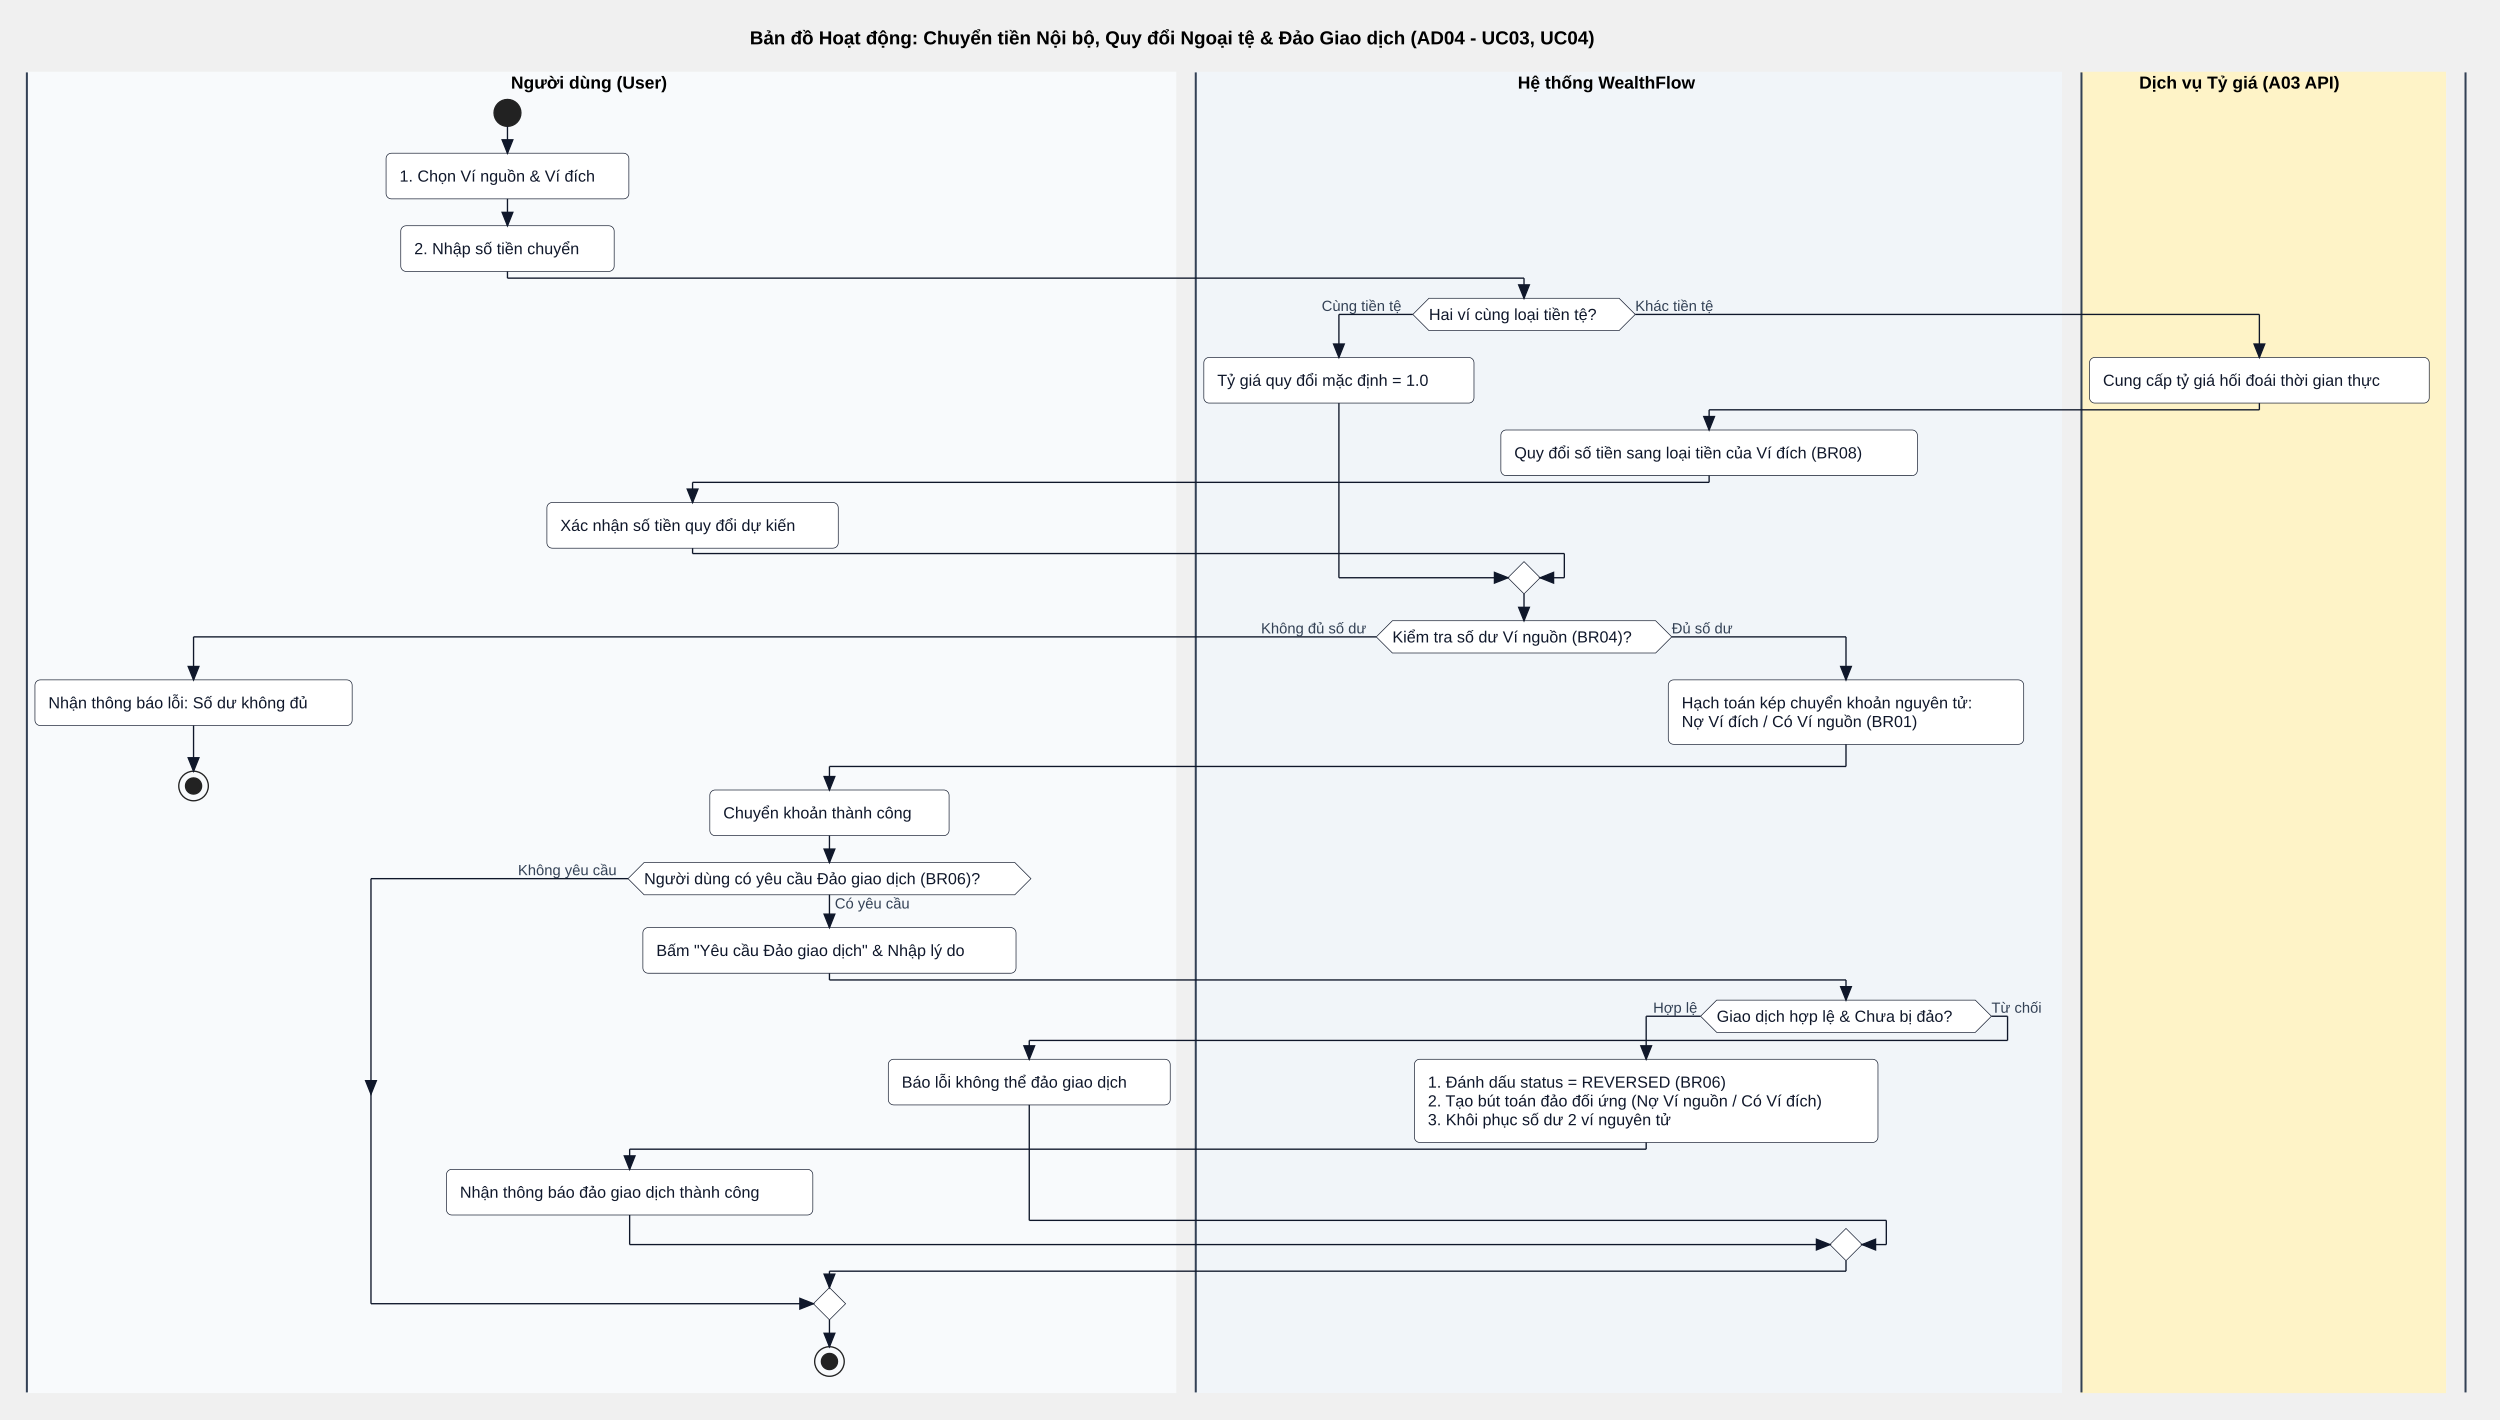
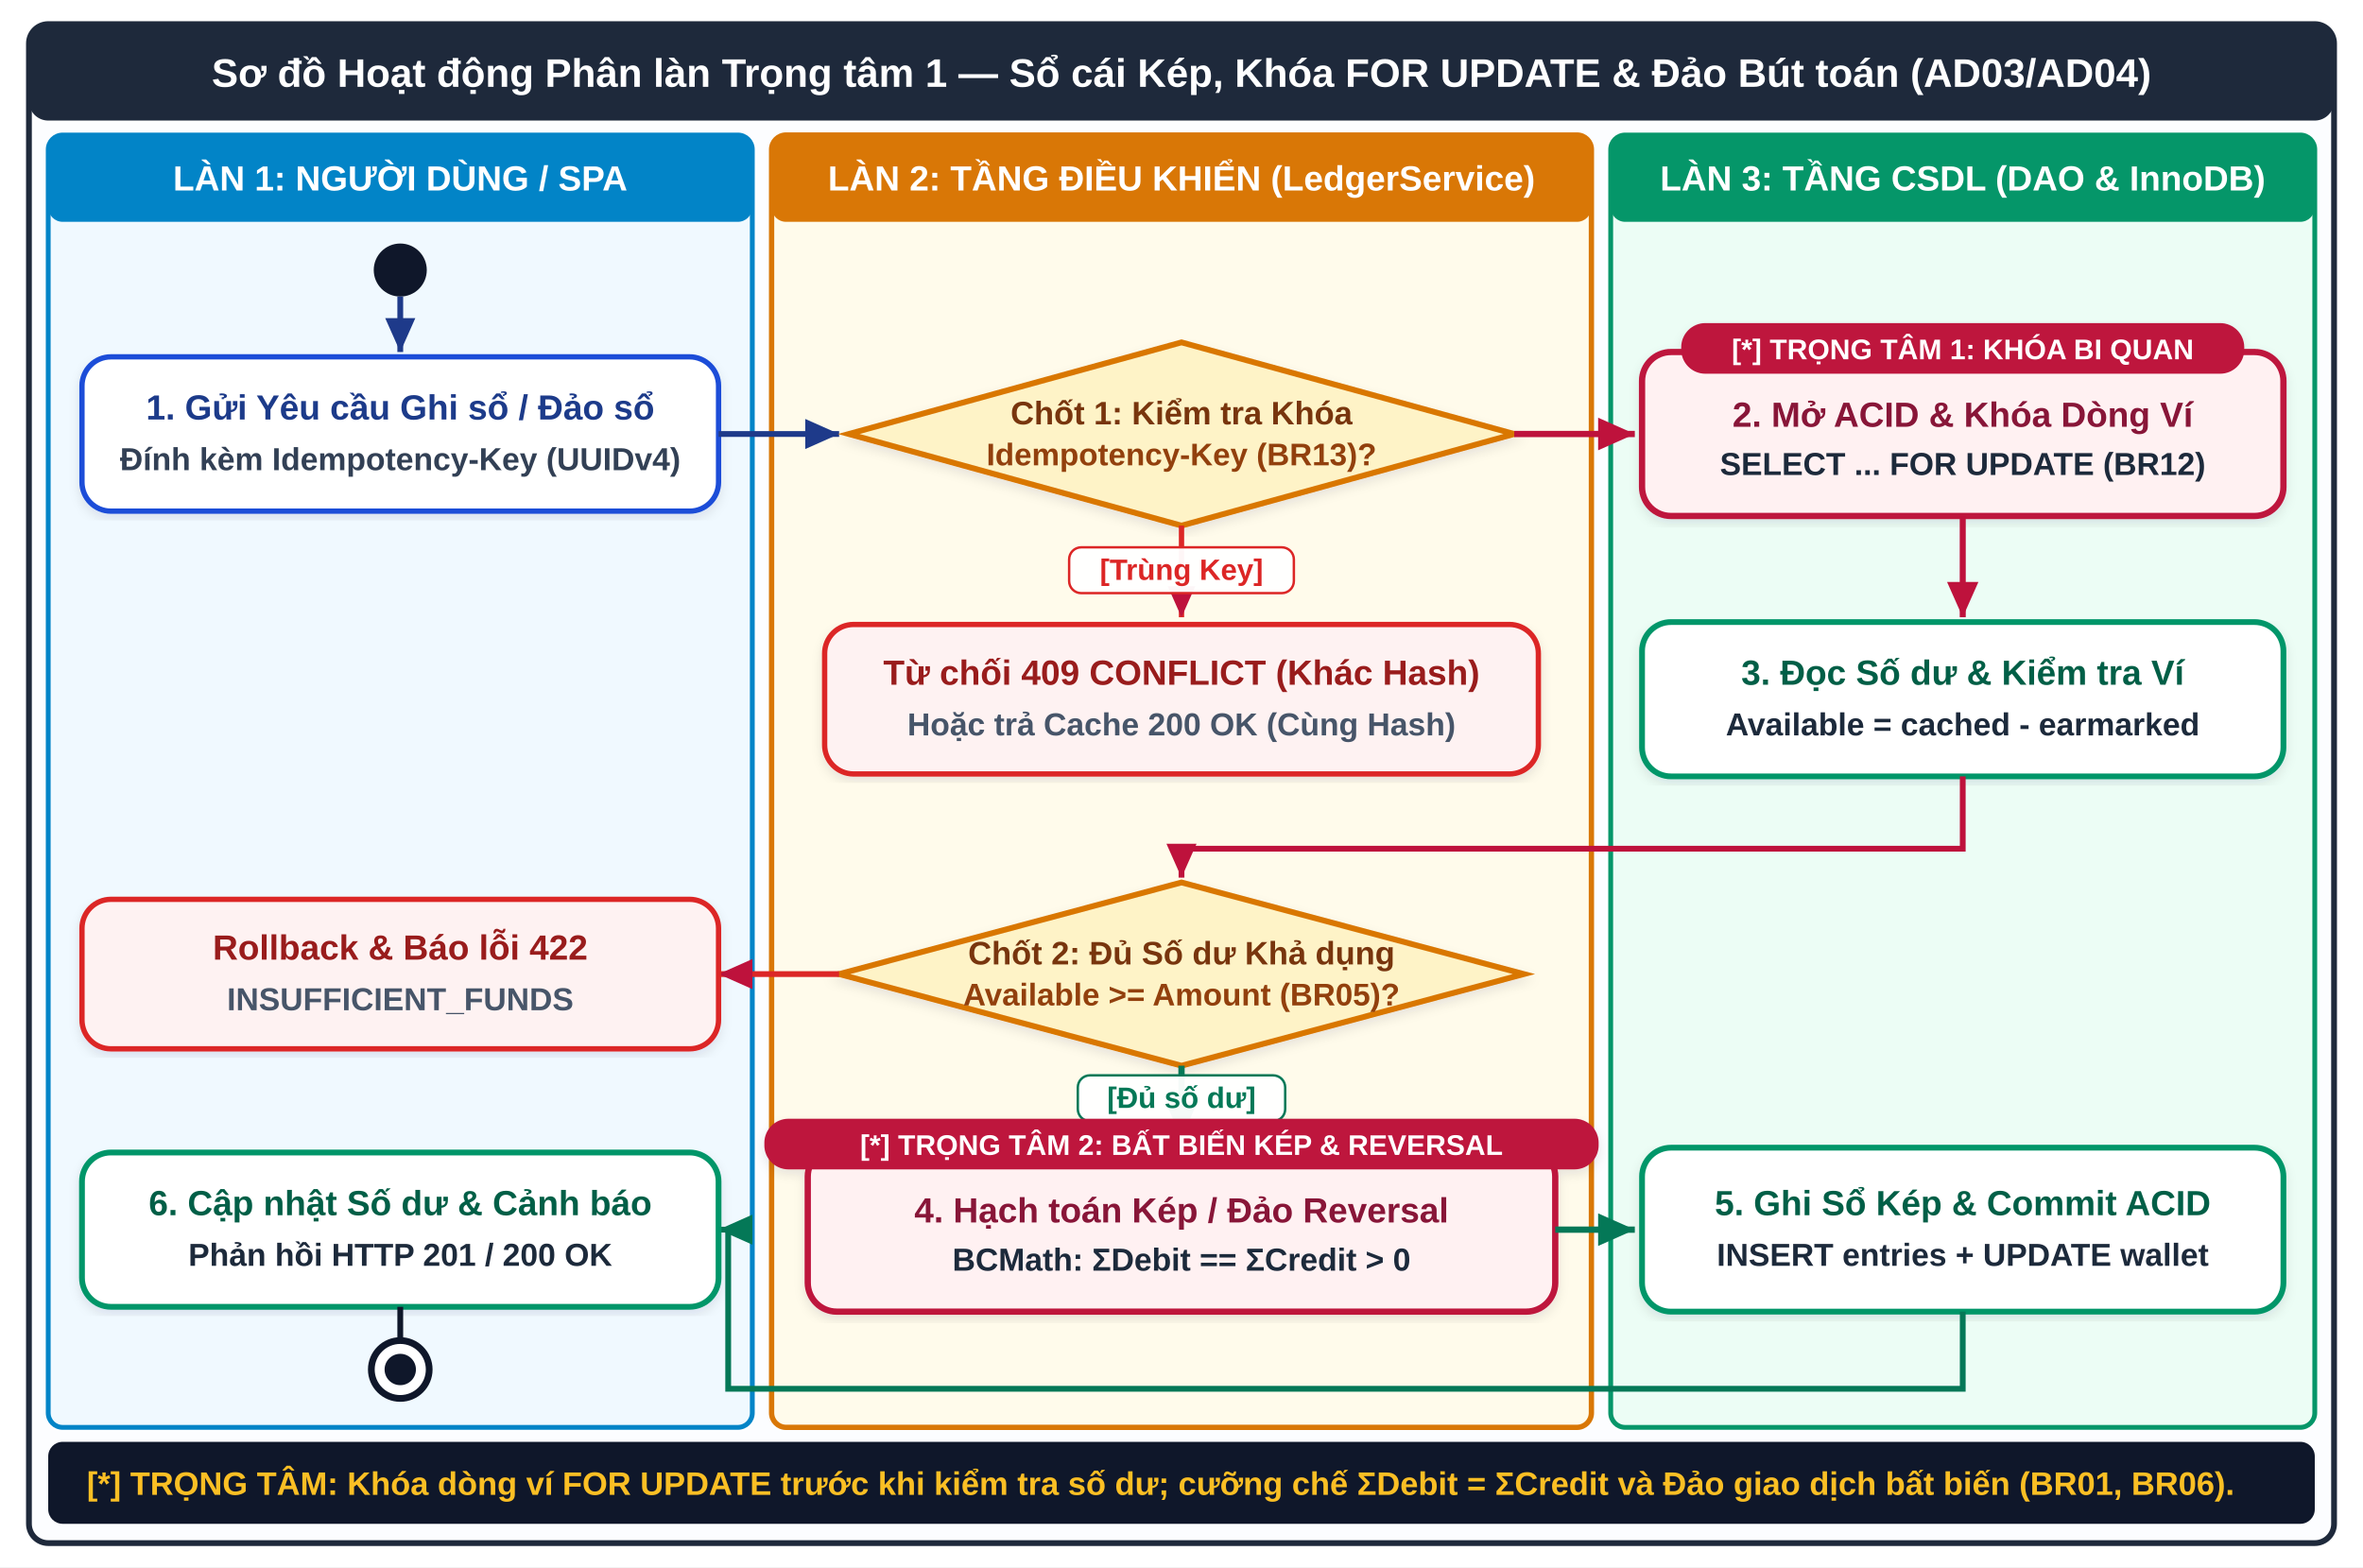
- <svg xmlns="http://www.w3.org/2000/svg" version="1.1" data-diagram-type="ACTIVITY" style="width:1860px;height:1056px;background:#FFFFFF;" width="1860px" height="1056px" viewBox="0 0 1860 1056" zoomAndPan="magnify" preserveAspectRatio="none" contentStyleType="text/css">
-   <defs />
-   <g font-family="sans-serif" lengthAdjust="spacing">
-     <g class="title" data-source-line="1">
-       <text x="557.848" y="32.995" fill="#000" font-size="14" textLength="742.656" font-weight="700" font-family="'Segoe UI', Arial, sans-serif">Bản đồ Hoạt động: Chuyển tiền Nội bộ, Quy đổi Ngoại tệ &amp; Đảo Giao dịch (AD04 - UC03, UC04)</text>
-     </g>
-     <rect x="20" y="53.863" width="1813.352" height="15.133" fill="none" style="stroke:none;" />
-     <rect x="20" y="53.863" width="854.646" height="982.098" fill="#F8FAFC" style="stroke:#F8FAFC;stroke-width:1;" />
-     <ellipse cx="377.557" cy="83.996" rx="10" ry="10" fill="#222" style="stroke:#222;stroke-width:1;" />
-     <rect x="287.237" y="113.996" width="180.641" height="33.969" fill="#FFF" style="stroke:#0F172A;stroke-width:0.5;" rx="4" ry="4" />
-     <text x="297.237" y="135.134" fill="#0F172A" font-size="12" textLength="160.641" font-family="'Segoe UI', Arial, sans-serif">1. Chọn Ví nguồn &amp; Ví đích</text>
-     <rect x="298.167" y="167.964" width="158.779" height="33.969" fill="#FFF" style="stroke:#0F172A;stroke-width:0.5;" rx="4" ry="4" />
-     <text x="308.167" y="189.103" fill="#0F172A" font-size="12" textLength="138.779" font-family="'Segoe UI', Arial, sans-serif">2. Nhập số tiền chuyển</text>
-     <rect x="406.89" y="373.871" width="216.775" height="33.969" fill="#FFF" style="stroke:#0F172A;stroke-width:0.5;" rx="4" ry="4" />
-     <text x="416.89" y="395.009" fill="#0F172A" font-size="12" textLength="196.775" font-family="'Segoe UI', Arial, sans-serif">Xác nhận số tiền quy đổi dự kiến</text>
-     <rect x="26" y="505.839" width="236.006" height="33.969" fill="#FFF" style="stroke:#0F172A;stroke-width:0.5;" rx="4" ry="4" />
-     <text x="36" y="526.978" fill="#0F172A" font-size="12" textLength="216.006" font-family="'Segoe UI', Arial, sans-serif">Nhận thông báo lỗi: Số dư không đủ</text>
-     <ellipse cx="144.003" cy="584.777" rx="11" ry="11" fill="none" style="stroke:#222;stroke-width:1;" />
-     <ellipse cx="144.003" cy="584.777" rx="6" ry="6" fill="#222" style="stroke:#222;stroke-width:1;" />
-     <rect x="528.104" y="587.746" width="178.016" height="33.969" fill="#FFF" style="stroke:#0F172A;stroke-width:0.5;" rx="4" ry="4" />
-     <text x="538.104" y="608.884" fill="#0F172A" font-size="12" textLength="158.016" font-family="'Segoe UI', Arial, sans-serif">Chuyển khoản thành công</text>
-     <rect x="478.302" y="690.117" width="277.619" height="33.969" fill="#FFF" style="stroke:#0F172A;stroke-width:0.5;" rx="4" ry="4" />
-     <text x="488.302" y="711.255" fill="#0F172A" font-size="12" textLength="257.619" font-family="'Segoe UI', Arial, sans-serif">Bấm "Yêu cầu Đảo giao dịch" &amp; Nhập lý do</text>
-     <rect x="332.161" y="869.992" width="272.58" height="33.969" fill="#FFF" style="stroke:#0F172A;stroke-width:0.5;" rx="4" ry="4" />
-     <text x="342.161" y="891.13" fill="#0F172A" font-size="12" textLength="252.58" font-family="'Segoe UI', Arial, sans-serif">Nhận thông báo đảo giao dịch thành công</text>
-     <rect x="660.896" y="788.085" width="209.75" height="33.969" fill="#FFF" style="stroke:#0F172A;stroke-width:0.5;" rx="4" ry="4" />
-     <text x="670.896" y="809.224" fill="#0F172A" font-size="12" textLength="189.75" font-family="'Segoe UI', Arial, sans-serif">Báo lỗi không thể đảo giao dịch</text>
-     <polygon points="479.217,641.714,755.006,641.714,767.006,653.714,755.006,665.714,479.217,665.714,467.217,653.714,479.217,641.714" fill="#FFF" style="stroke:#0F172A;stroke-width:0.5;stroke-linejoin:miter;stroke-miterlimit:10;" />
-     <text x="621.111" y="675.925" fill="#334155" font-size="11" textLength="61.413" font-family="'Segoe UI', Arial, sans-serif">Có yêu cầu</text>
-     <text x="479.217" y="657.869" fill="#0F172A" font-size="12" textLength="275.789" font-family="'Segoe UI', Arial, sans-serif">Người dùng có yêu cầu Đảo giao dịch (BR06)?</text>
-     <text x="385.345" y="651.12" fill="#334155" font-size="11" textLength="81.872" font-family="'Segoe UI', Arial, sans-serif">Không yêu cầu</text>
-     <polygon points="617.111,957.96,629.111,969.96,617.111,981.96,605.111,969.96,617.111,957.96" fill="#FFF" style="stroke:#0F172A;stroke-width:0.5;stroke-linejoin:miter;stroke-miterlimit:10;" />
-     <ellipse cx="617.111" cy="1012.96" rx="11" ry="11" fill="none" style="stroke:#222;stroke-width:1;" />
-     <ellipse cx="617.111" cy="1012.96" rx="6" ry="6" fill="#222" style="stroke:#222;stroke-width:1;" />
-     <line x1="20" y1="53.863" x2="20" y2="1035.96" style="stroke:#334155;stroke-width:1.5;" />
-     <rect x="889.646" y="53.863" width="643.965" height="982.098" fill="#F1F5F9" style="stroke:#F1F5F9;stroke-width:1;" />
-     <polygon points="1063.119,221.933,1204.611,221.933,1216.611,233.933,1204.611,245.933,1063.119,245.933,1051.119,233.933,1063.119,221.933" fill="#FFF" style="stroke:#0F172A;stroke-width:0.5;stroke-linejoin:miter;stroke-miterlimit:10;" />
-     <text x="1063.119" y="238.087" fill="#0F172A" font-size="12" textLength="141.492" font-family="'Segoe UI', Arial, sans-serif">Hai ví cùng loại tiền tệ?</text>
-     <text x="983.331" y="231.339" fill="#334155" font-size="11" textLength="67.789" font-family="'Segoe UI', Arial, sans-serif">Cùng tiền tệ</text>
-     <text x="1216.611" y="231.339" fill="#334155" font-size="11" textLength="66.156" font-family="'Segoe UI', Arial, sans-serif">Khác tiền tệ</text>
-     <rect x="895.646" y="265.933" width="200.996" height="33.969" fill="#FFF" style="stroke:#0F172A;stroke-width:0.5;" rx="4" ry="4" />
-     <text x="905.646" y="287.072" fill="#0F172A" font-size="12" textLength="180.996" font-family="'Segoe UI', Arial, sans-serif">Tỷ giá quy đổi mặc định = 1.0</text>
-     <rect x="1116.643" y="319.902" width="309.887" height="33.969" fill="#FFF" style="stroke:#0F172A;stroke-width:0.5;" rx="4" ry="4" />
-     <text x="1126.643" y="341.041" fill="#0F172A" font-size="12" textLength="289.887" font-family="'Segoe UI', Arial, sans-serif">Quy đổi số tiền sang loại tiền của Ví đích (BR08)</text>
-     <polygon points="1133.865,417.839,1145.865,429.839,1133.865,441.839,1121.865,429.839,1133.865,417.839" fill="#FFF" style="stroke:#0F172A;stroke-width:0.5;stroke-linejoin:miter;stroke-miterlimit:10;" />
-     <polygon points="1035.935,461.839,1231.796,461.839,1243.796,473.839,1231.796,485.839,1035.935,485.839,1023.935,473.839,1035.935,461.839" fill="#FFF" style="stroke:#0F172A;stroke-width:0.5;stroke-linejoin:miter;stroke-miterlimit:10;" />
-     <text x="1035.935" y="477.994" fill="#0F172A" font-size="12" textLength="195.861" font-family="'Segoe UI', Arial, sans-serif">Kiểm tra số dư Ví nguồn (BR04)?</text>
-     <text x="938.207" y="471.245" fill="#334155" font-size="11" textLength="85.728" font-family="'Segoe UI', Arial, sans-serif">Không đủ số dư</text>
-     <text x="1243.796" y="471.245" fill="#334155" font-size="11" textLength="48.904" font-family="'Segoe UI', Arial, sans-serif">Đủ số dư</text>
-     <rect x="1241.196" y="505.839" width="264.447" height="47.938" fill="#FFF" style="stroke:#0F172A;stroke-width:0.5;" rx="4" ry="4" />
-     <text x="1251.196" y="526.978" fill="#0F172A" font-size="12" textLength="244.447" font-family="'Segoe UI', Arial, sans-serif">Hạch toán kép chuyển khoản nguyên tử:</text>
-     <text x="1251.196" y="540.947" fill="#0F172A" font-size="12" textLength="190.002" font-family="'Segoe UI', Arial, sans-serif">Nợ Ví đích / Có Ví nguồn (BR01)</text>
-     <polygon points="1277.22,744.085,1469.619,744.085,1481.619,756.085,1469.619,768.085,1277.22,768.085,1265.22,756.085,1277.22,744.085" fill="#FFF" style="stroke:#0F172A;stroke-width:0.5;stroke-linejoin:miter;stroke-miterlimit:10;" />
-     <text x="1277.22" y="760.24" fill="#0F172A" font-size="12" textLength="192.398" font-family="'Segoe UI', Arial, sans-serif">Giao dịch hợp lệ &amp; Chưa bị đảo?</text>
-     <text x="1229.916" y="753.491" fill="#334155" font-size="11" textLength="35.304" font-family="'Segoe UI', Arial, sans-serif">Hợp lệ</text>
-     <text x="1481.619" y="753.491" fill="#334155" font-size="11" textLength="39.993" font-family="'Segoe UI', Arial, sans-serif">Từ chối</text>
-     <rect x="1052.314" y="788.085" width="344.891" height="61.906" fill="#FFF" style="stroke:#0F172A;stroke-width:0.5;" rx="4" ry="4" />
-     <text x="1062.314" y="809.224" fill="#0F172A" font-size="12" textLength="241.395" font-family="'Segoe UI', Arial, sans-serif">1. Đánh dấu status = REVERSED (BR06)</text>
-     <text x="1062.314" y="823.193" fill="#0F172A" font-size="12" textLength="324.891" font-family="'Segoe UI', Arial, sans-serif">2. Tạo bút toán đảo đối ứng (Nợ Ví nguồn / Có Ví đích)</text>
-     <text x="1062.314" y="837.162" fill="#0F172A" font-size="12" textLength="201.656" font-family="'Segoe UI', Arial, sans-serif">3. Khôi phục số dư 2 ví nguyên tử</text>
-     <polygon points="1373.419,913.96,1385.419,925.96,1373.419,937.96,1361.419,925.96,1373.419,913.96" fill="#FFF" style="stroke:#0F172A;stroke-width:0.5;stroke-linejoin:miter;stroke-miterlimit:10;" />
-     <line x1="889.646" y1="53.863" x2="889.646" y2="1035.96" style="stroke:#334155;stroke-width:1.5;" />
-     <rect x="1548.612" y="53.863" width="270.74" height="982.098" fill="#FEF3C7" style="stroke:#FEF3C7;stroke-width:1;" />
-     <rect x="1554.612" y="265.933" width="252.74" height="33.969" fill="#FFF" style="stroke:#0F172A;stroke-width:0.5;" rx="4" ry="4" />
-     <text x="1564.612" y="287.072" fill="#0F172A" font-size="12" textLength="232.74" font-family="'Segoe UI', Arial, sans-serif">Cung cấp tỷ giá hối đoái thời gian thực</text>
-     <line x1="1548.612" y1="53.863" x2="1548.612" y2="1035.96" style="stroke:#334155;stroke-width:1.5;" />
-     <line x1="1834.352" y1="53.863" x2="1834.352" y2="1035.96" style="stroke:#334155;stroke-width:1.5;" />
-     <line x1="377.557" y1="93.996" x2="377.557" y2="113.996" style="stroke:#0F172A;stroke-width:1;" />
-     <polygon points="373.557,103.996,381.557,103.996,377.557,113.996" fill="#0F172A" style="stroke:#0F172A;stroke-width:1;stroke-linejoin:miter;stroke-miterlimit:10;" />
-     <line x1="377.557" y1="147.964" x2="377.557" y2="167.964" style="stroke:#0F172A;stroke-width:1;" />
-     <polygon points="373.557,157.964,381.557,157.964,377.557,167.964" fill="#0F172A" style="stroke:#0F172A;stroke-width:1;stroke-linejoin:miter;stroke-miterlimit:10;" />
-     <line x1="144.003" y1="539.808" x2="144.003" y2="573.777" style="stroke:#0F172A;stroke-width:1;" />
-     <polygon points="140.003,563.777,148.003,563.777,144.003,573.777" fill="#0F172A" style="stroke:#0F172A;stroke-width:1;stroke-linejoin:miter;stroke-miterlimit:10;" />
-     <line x1="617.111" y1="665.714" x2="617.111" y2="690.117" style="stroke:#0F172A;stroke-width:1;" />
-     <polygon points="613.111,680.117,621.111,680.117,617.111,690.117" fill="#0F172A" style="stroke:#0F172A;stroke-width:1;stroke-linejoin:miter;stroke-miterlimit:10;" />
-     <line x1="467.217" y1="653.714" x2="276.006" y2="653.714" style="stroke:#0F172A;stroke-width:1;" />
-     <polygon points="272.006,804.039,280.006,804.039,276.006,814.039" fill="#0F172A" style="stroke:#0F172A;stroke-width:1;stroke-linejoin:miter;stroke-miterlimit:10;" />
-     <line x1="276.006" y1="653.714" x2="276.006" y2="969.96" style="stroke:#0F172A;stroke-width:1;" />
-     <line x1="276.006" y1="969.96" x2="605.111" y2="969.96" style="stroke:#0F172A;stroke-width:1;" />
-     <polygon points="595.111,965.96,605.111,969.96,595.111,973.96" fill="#0F172A" style="stroke:#0F172A;stroke-width:1;stroke-linejoin:miter;stroke-miterlimit:10;" />
-     <line x1="617.111" y1="621.714" x2="617.111" y2="641.714" style="stroke:#0F172A;stroke-width:1;" />
-     <polygon points="613.111,631.714,621.111,631.714,617.111,641.714" fill="#0F172A" style="stroke:#0F172A;stroke-width:1;stroke-linejoin:miter;stroke-miterlimit:10;" />
-     <line x1="617.111" y1="981.96" x2="617.111" y2="1001.96" style="stroke:#0F172A;stroke-width:1;" />
-     <polygon points="613.111,991.96,621.111,991.96,617.111,1001.96" fill="#0F172A" style="stroke:#0F172A;stroke-width:1;stroke-linejoin:miter;stroke-miterlimit:10;" />
-     <line x1="1051.119" y1="233.933" x2="996.145" y2="233.933" style="stroke:#0F172A;stroke-width:1;" />
-     <line x1="996.145" y1="233.933" x2="996.145" y2="265.933" style="stroke:#0F172A;stroke-width:1;" />
-     <polygon points="992.145,255.933,1000.145,255.933,996.145,265.933" fill="#0F172A" style="stroke:#0F172A;stroke-width:1;stroke-linejoin:miter;stroke-miterlimit:10;" />
-     <line x1="996.145" y1="299.902" x2="996.145" y2="429.839" style="stroke:#0F172A;stroke-width:1;" />
-     <line x1="996.145" y1="429.839" x2="1121.865" y2="429.839" style="stroke:#0F172A;stroke-width:1;" />
-     <polygon points="1111.865,425.839,1121.865,429.839,1111.865,433.839" fill="#0F172A" style="stroke:#0F172A;stroke-width:1;stroke-linejoin:miter;stroke-miterlimit:10;" />
-     <line x1="1265.22" y1="756.085" x2="1224.759" y2="756.085" style="stroke:#0F172A;stroke-width:1;" />
-     <line x1="1224.759" y1="756.085" x2="1224.759" y2="788.085" style="stroke:#0F172A;stroke-width:1;" />
-     <polygon points="1220.759,778.085,1228.759,778.085,1224.759,788.085" fill="#0F172A" style="stroke:#0F172A;stroke-width:1;stroke-linejoin:miter;stroke-miterlimit:10;" />
-     <line x1="1243.796" y1="473.839" x2="1373.419" y2="473.839" style="stroke:#0F172A;stroke-width:1;" />
-     <line x1="1373.419" y1="473.839" x2="1373.419" y2="505.839" style="stroke:#0F172A;stroke-width:1;" />
-     <polygon points="1369.419,495.839,1377.419,495.839,1373.419,505.839" fill="#0F172A" style="stroke:#0F172A;stroke-width:1;stroke-linejoin:miter;stroke-miterlimit:10;" />
-     <line x1="1133.865" y1="441.839" x2="1133.865" y2="461.839" style="stroke:#0F172A;stroke-width:1;" />
-     <polygon points="1129.865,451.839,1137.865,451.839,1133.865,461.839" fill="#0F172A" style="stroke:#0F172A;stroke-width:1;stroke-linejoin:miter;stroke-miterlimit:10;" />
-     <line x1="1680.982" y1="299.902" x2="1680.982" y2="304.902" style="stroke:#0F172A;stroke-width:1;" />
-     <line x1="1680.982" y1="304.902" x2="1271.586" y2="304.902" style="stroke:#0F172A;stroke-width:1;" />
-     <line x1="1271.586" y1="304.902" x2="1271.586" y2="319.902" style="stroke:#0F172A;stroke-width:1;" />
-     <polygon points="1267.586,309.902,1275.586,309.902,1271.586,319.902" fill="#0F172A" style="stroke:#0F172A;stroke-width:1;stroke-linejoin:miter;stroke-miterlimit:10;" />
-     <line x1="1271.586" y1="353.871" x2="1271.586" y2="358.871" style="stroke:#0F172A;stroke-width:1;" />
-     <line x1="1271.586" y1="358.871" x2="515.278" y2="358.871" style="stroke:#0F172A;stroke-width:1;" />
-     <line x1="515.278" y1="358.871" x2="515.278" y2="373.871" style="stroke:#0F172A;stroke-width:1;" />
-     <polygon points="511.278,363.871,519.278,363.871,515.278,373.871" fill="#0F172A" style="stroke:#0F172A;stroke-width:1;stroke-linejoin:miter;stroke-miterlimit:10;" />
-     <line x1="1216.611" y1="233.933" x2="1680.982" y2="233.933" style="stroke:#0F172A;stroke-width:1;" />
-     <line x1="1680.982" y1="233.933" x2="1680.982" y2="265.933" style="stroke:#0F172A;stroke-width:1;" />
-     <polygon points="1676.982,255.933,1684.982,255.933,1680.982,265.933" fill="#0F172A" style="stroke:#0F172A;stroke-width:1;stroke-linejoin:miter;stroke-miterlimit:10;" />
-     <line x1="515.278" y1="407.839" x2="515.278" y2="411.839" style="stroke:#0F172A;stroke-width:1;" />
-     <line x1="515.278" y1="411.839" x2="1163.865" y2="411.839" style="stroke:#0F172A;stroke-width:1;" />
-     <line x1="1163.865" y1="411.839" x2="1163.865" y2="429.839" style="stroke:#0F172A;stroke-width:1;" />
-     <line x1="1163.865" y1="429.839" x2="1145.865" y2="429.839" style="stroke:#0F172A;stroke-width:1;" />
-     <polygon points="1155.865,425.839,1145.865,429.839,1155.865,433.839" fill="#0F172A" style="stroke:#0F172A;stroke-width:1;stroke-linejoin:miter;stroke-miterlimit:10;" />
-     <line x1="377.557" y1="201.933" x2="377.557" y2="206.933" style="stroke:#0F172A;stroke-width:1;" />
-     <line x1="377.557" y1="206.933" x2="1133.865" y2="206.933" style="stroke:#0F172A;stroke-width:1;" />
-     <line x1="1133.865" y1="206.933" x2="1133.865" y2="221.933" style="stroke:#0F172A;stroke-width:1;" />
-     <polygon points="1129.865,211.933,1137.865,211.933,1133.865,221.933" fill="#0F172A" style="stroke:#0F172A;stroke-width:1;stroke-linejoin:miter;stroke-miterlimit:10;" />
-     <line x1="1373.419" y1="553.777" x2="1373.419" y2="570.246" style="stroke:#0F172A;stroke-width:1;" />
-     <line x1="1373.419" y1="570.246" x2="617.111" y2="570.246" style="stroke:#0F172A;stroke-width:1;" />
-     <line x1="617.111" y1="570.246" x2="617.111" y2="587.746" style="stroke:#0F172A;stroke-width:1;" />
-     <polygon points="613.111,577.746,621.111,577.746,617.111,587.746" fill="#0F172A" style="stroke:#0F172A;stroke-width:1;stroke-linejoin:miter;stroke-miterlimit:10;" />
-     <line x1="1224.759" y1="849.992" x2="1224.759" y2="854.992" style="stroke:#0F172A;stroke-width:1;" />
-     <line x1="1224.759" y1="854.992" x2="468.451" y2="854.992" style="stroke:#0F172A;stroke-width:1;" />
-     <line x1="468.451" y1="854.992" x2="468.451" y2="869.992" style="stroke:#0F172A;stroke-width:1;" />
-     <polygon points="464.451,859.992,472.451,859.992,468.451,869.992" fill="#0F172A" style="stroke:#0F172A;stroke-width:1;stroke-linejoin:miter;stroke-miterlimit:10;" />
-     <line x1="1481.619" y1="756.085" x2="1493.619" y2="756.085" style="stroke:#0F172A;stroke-width:1;" />
-     <line x1="1493.619" y1="756.085" x2="1493.619" y2="774.085" style="stroke:#0F172A;stroke-width:1;" />
-     <line x1="1493.619" y1="774.085" x2="765.771" y2="774.085" style="stroke:#0F172A;stroke-width:1;" />
-     <line x1="765.771" y1="774.085" x2="765.771" y2="788.085" style="stroke:#0F172A;stroke-width:1;" />
-     <polygon points="761.771,778.085,769.771,778.085,765.771,788.085" fill="#0F172A" style="stroke:#0F172A;stroke-width:1;stroke-linejoin:miter;stroke-miterlimit:10;" />
-     <line x1="468.451" y1="903.96" x2="468.451" y2="925.96" style="stroke:#0F172A;stroke-width:1;" />
-     <line x1="468.451" y1="925.96" x2="1361.419" y2="925.96" style="stroke:#0F172A;stroke-width:1;" />
-     <polygon points="1351.419,921.96,1361.419,925.96,1351.419,929.96" fill="#0F172A" style="stroke:#0F172A;stroke-width:1;stroke-linejoin:miter;stroke-miterlimit:10;" />
-     <line x1="765.771" y1="822.054" x2="765.771" y2="907.96" style="stroke:#0F172A;stroke-width:1;" />
-     <line x1="765.771" y1="907.96" x2="1403.419" y2="907.96" style="stroke:#0F172A;stroke-width:1;" />
-     <line x1="1403.419" y1="907.96" x2="1403.419" y2="925.96" style="stroke:#0F172A;stroke-width:1;" />
-     <line x1="1403.419" y1="925.96" x2="1385.419" y2="925.96" style="stroke:#0F172A;stroke-width:1;" />
-     <polygon points="1395.419,921.96,1385.419,925.96,1395.419,929.96" fill="#0F172A" style="stroke:#0F172A;stroke-width:1;stroke-linejoin:miter;stroke-miterlimit:10;" />
-     <line x1="617.111" y1="724.085" x2="617.111" y2="729.085" style="stroke:#0F172A;stroke-width:1;" />
-     <line x1="617.111" y1="729.085" x2="1373.419" y2="729.085" style="stroke:#0F172A;stroke-width:1;" />
-     <line x1="1373.419" y1="729.085" x2="1373.419" y2="744.085" style="stroke:#0F172A;stroke-width:1;" />
-     <polygon points="1369.419,734.085,1377.419,734.085,1373.419,744.085" fill="#0F172A" style="stroke:#0F172A;stroke-width:1;stroke-linejoin:miter;stroke-miterlimit:10;" />
-     <line x1="1373.419" y1="937.96" x2="1373.419" y2="945.759" style="stroke:#0F172A;stroke-width:1;" />
-     <line x1="1373.419" y1="945.759" x2="617.111" y2="945.759" style="stroke:#0F172A;stroke-width:1;" />
-     <line x1="617.111" y1="945.759" x2="617.111" y2="957.96" style="stroke:#0F172A;stroke-width:1;" />
-     <polygon points="613.111,947.96,621.111,947.96,617.111,957.96" fill="#0F172A" style="stroke:#0F172A;stroke-width:1;stroke-linejoin:miter;stroke-miterlimit:10;" />
-     <line x1="1023.935" y1="473.839" x2="144.003" y2="473.839" style="stroke:#0F172A;stroke-width:1;" />
-     <line x1="144.003" y1="473.839" x2="144.003" y2="505.839" style="stroke:#0F172A;stroke-width:1;" />
-     <polygon points="140.003,495.839,148.003,495.839,144.003,505.839" fill="#0F172A" style="stroke:#0F172A;stroke-width:1;stroke-linejoin:miter;stroke-miterlimit:10;" />
-     <text x="380.121" y="65.93" fill="#000" font-size="13" textLength="134.405" font-weight="700" font-family="'Segoe UI', Arial, sans-serif">Người dùng (User)</text>
-     <text x="1129.209" y="65.93" fill="#000" font-size="13" textLength="157.841" font-weight="700" font-family="'Segoe UI', Arial, sans-serif">Hệ thống WealthFlow</text>
-     <text x="1591.531" y="65.93" fill="#000" font-size="13" textLength="176.903" font-weight="700" font-family="'Segoe UI', Arial, sans-serif">Dịch vụ Tỷ giá (A03 API)</text>
+ <svg xmlns="http://www.w3.org/2000/svg" viewBox="0 0 980 650" width="980" height="650" font-family="Segoe UI, Arial, sans-serif">
+   <defs>
+     <filter id="shadow" x="-4%" y="-4%" width="108%" height="110%">
+       <feDropShadow dx="0" dy="2" stdDeviation="2.2" flood-color="#0f172a" flood-opacity="0.10" />
+     </filter>
+     <marker id="arr-navy" viewBox="0 0 10 10" refX="9" refY="5" markerWidth="6.5" markerHeight="6.5" orient="auto-start-reverse">
+       <path d="M 0 1 L 9 5 L 0 9 z" fill="#1e3a8a" />
+     </marker>
+     <marker id="arr-red" viewBox="0 0 10 10" refX="9" refY="5" markerWidth="6.5" markerHeight="6.5" orient="auto-start-reverse">
+       <path d="M 0 1 L 9 5 L 0 9 z" fill="#be123c" />
+     </marker>
+     <marker id="arr-green" viewBox="0 0 10 10" refX="9" refY="5" markerWidth="6.5" markerHeight="6.5" orient="auto-start-reverse">
+       <path d="M 0 1 L 9 5 L 0 9 z" fill="#047857" />
+     </marker>
+     <marker id="arr-amber" viewBox="0 0 10 10" refX="9" refY="5" markerWidth="6.5" markerHeight="6.5" orient="auto-start-reverse">
+       <path d="M 0 1 L 9 5 L 0 9 z" fill="#b45309" />
+     </marker>
+   </defs>
+   <rect width="980" height="650" fill="#ffffff" />
+   <rect x="12" y="10" width="956" height="630" rx="8" fill="#fcfdff" stroke="#1e293b" stroke-width="2.4" />
+   <rect x="12" y="10" width="956" height="40" rx="8" fill="#1e293b" />
+   <text x="490" y="36" text-anchor="middle" fill="#ffffff" font-size="16.5" font-weight="700">Sơ đồ Hoạt động Phân làn Trọng tâm 1 — Sổ cái Kép, Khóa FOR UPDATE &amp; Đảo Bút toán (AD03/AD04)</text>
+   <rect x="20" y="56" width="292" height="536" rx="6" fill="#f0f9ff" stroke="#0284c7" stroke-width="2" />
+   <rect x="20" y="56" width="292" height="36" rx="6" fill="#0284c7" />
+   <text x="166" y="79" text-anchor="middle" fill="#ffffff" font-size="14.5" font-weight="700">LÀN 1: NGƯỜI DÙNG / SPA</text>
+   <rect x="320" y="56" width="340" height="536" rx="6" fill="#fffbeb" stroke="#d97706" stroke-width="2.2" />
+   <rect x="320" y="56" width="340" height="36" rx="6" fill="#d97706" />
+   <text x="490" y="79" text-anchor="middle" fill="#ffffff" font-size="14.5" font-weight="700">LÀN 2: TẦNG ĐIỀU KHIỂN (LedgerService)</text>
+   <rect x="668" y="56" width="292" height="536" rx="6" fill="#ecfdf5" stroke="#059669" stroke-width="2" />
+   <rect x="668" y="56" width="292" height="36" rx="6" fill="#059669" />
+   <text x="814" y="79" text-anchor="middle" fill="#ffffff" font-size="14.5" font-weight="700">LÀN 3: TẦNG CSDL (DAO &amp; InnoDB)</text>
+   <circle cx="166" cy="112" r="11" fill="#0f172a" />
+   <circle cx="166" cy="568" r="12" fill="#ffffff" stroke="#0f172a" stroke-width="2.8" />
+   <circle cx="166" cy="568" r="6.5" fill="#0f172a" />
+   <line x1="166" y1="123" x2="166" y2="146" stroke="#1e3a8a" stroke-width="2.4" marker-end="url(#arr-navy)" />
+   <g filter="url(#shadow)">
+     <rect x="34.0" y="148.0" width="264" height="64" rx="12" fill="#ffffff" stroke="#1d4ed8" stroke-width="2.2" />
+     <text x="166" y="174" text-anchor="middle" fill="#1e3a8a" font-size="14.5" font-weight="700">1. Gửi Yêu cầu Ghi sổ / Đảo sổ</text>
+     <text x="166" y="195" text-anchor="middle" fill="#334155" font-size="13.2" font-weight="600">Đính kèm Idempotency-Key (UUIDv4)</text>
  </g>
+   <line x1="298" y1="180" x2="348" y2="180" stroke="#1e3a8a" stroke-width="2.4" marker-end="url(#arr-navy)" />
+   <g filter="url(#shadow)">
+     <polygon points="490,142 628,180 490,218 352,180" fill="#fef3c7" stroke="#d97706" stroke-width="2.4" />
+     <text x="490" y="176" text-anchor="middle" fill="#78350f" font-size="13.5" font-weight="700">Chốt 1: Kiểm tra Khóa</text>
+     <text x="490" y="193" text-anchor="middle" fill="#92400e" font-size="13" font-weight="700">Idempotency-Key (BR13)?</text>
+   </g>
+   <line x1="628" y1="180" x2="678" y2="180" stroke="#be123c" stroke-width="2.6" marker-end="url(#arr-red)" />
+   <g filter="url(#shadow)">
+     <rect x="681.0" y="146.0" width="266" height="68" rx="12" fill="#fff1f2" stroke="#be123c" stroke-width="2.6" />
+     <rect x="697.25" y="134.0" width="233.5" height="21" rx="10" fill="#be123c" />
+     <text x="814" y="149.0" text-anchor="middle" fill="#ffffff" font-size="11.8" font-weight="700">[*] TRỌNG TÂM 1: KHÓA BI QUAN</text>
+     <text x="814" y="177" text-anchor="middle" fill="#881337" font-size="14.5" font-weight="700">2. Mở ACID &amp; Khóa Dòng Ví</text>
+     <text x="814" y="197" text-anchor="middle" fill="#1e293b" font-size="13.2" font-weight="600">SELECT ... FOR UPDATE (BR12)</text>
+   </g>
+   <line x1="490" y1="218" x2="490" y2="256" stroke="#dc2626" stroke-width="2.2" marker-end="url(#arr-red)" />
+   <rect x="443.4" y="227" width="93.2" height="19" rx="5" fill="#ffffff" fill-opacity="0.96" stroke="#dc2626" stroke-width="1.0" />
+   <text x="490" y="240.5" text-anchor="middle" fill="#dc2626" font-size="12.2" font-weight="700">[Trùng Key]</text>
+   <g filter="url(#shadow)">
+     <rect x="342.0" y="259.0" width="296" height="62" rx="12" fill="#fef2f2" stroke="#dc2626" stroke-width="2.2" />
+     <text x="490" y="284" text-anchor="middle" fill="#991b1b" font-size="14.5" font-weight="700">Từ chối 409 CONFLICT (Khác Hash)</text>
+     <text x="490" y="305" text-anchor="middle" fill="#475569" font-size="13.2" font-weight="600">Hoặc trả Cache 200 OK (Cùng Hash)</text>
+   </g>
+   <line x1="814" y1="214" x2="814" y2="256" stroke="#be123c" stroke-width="2.5" marker-end="url(#arr-red)" />
+   <g filter="url(#shadow)">
+     <rect x="681.0" y="258.0" width="266" height="64" rx="12" fill="#ffffff" stroke="#059669" stroke-width="2.4" />
+     <text x="814" y="284" text-anchor="middle" fill="#065f46" font-size="14.5" font-weight="700">3. Đọc Số dư &amp; Kiểm tra Ví</text>
+     <text x="814" y="305" text-anchor="middle" fill="#1e293b" font-size="13.2" font-weight="600">Available = cached - earmarked</text>
+   </g>
+   <path d="M 814 322 L 814 352 L 490 352 L 490 364" fill="none" stroke="#be123c" stroke-width="2.4" marker-end="url(#arr-red)" />
+   <g filter="url(#shadow)">
+     <polygon points="490,366 632,404 490,442 348,404" fill="#fef3c7" stroke="#d97706" stroke-width="2.4" />
+     <text x="490" y="400" text-anchor="middle" fill="#78350f" font-size="13.5" font-weight="700">Chốt 2: Đủ Số dư Khả dụng</text>
+     <text x="490" y="417" text-anchor="middle" fill="#92400e" font-size="13" font-weight="700">Available &gt;= Amount (BR05)?</text>
+   </g>
+   <line x1="348" y1="404" x2="298" y2="404" stroke="#dc2626" stroke-width="2.4" marker-end="url(#arr-red)" />
+   <g filter="url(#shadow)">
+     <rect x="34.0" y="373.0" width="264" height="62" rx="12" fill="#fef2f2" stroke="#dc2626" stroke-width="2.2" />
+     <text x="166" y="398" text-anchor="middle" fill="#991b1b" font-size="14.5" font-weight="700">Rollback &amp; Báo lỗi 422</text>
+     <text x="166" y="419" text-anchor="middle" fill="#475569" font-size="13.2" font-weight="600">INSUFFICIENT_FUNDS</text>
+   </g>
+   <line x1="490" y1="442" x2="490" y2="472" stroke="#047857" stroke-width="2.6" marker-end="url(#arr-green)" />
+   <rect x="447.0" y="446" width="86.0" height="19" rx="5" fill="#ffffff" fill-opacity="0.96" stroke="#047857" stroke-width="1.0" />
+   <text x="490" y="459.5" text-anchor="middle" fill="#047857" font-size="12.2" font-weight="700">[Đủ số dư]</text>
+   <g filter="url(#shadow)">
+     <rect x="335.0" y="476.0" width="310" height="68" rx="12" fill="#fff1f2" stroke="#be123c" stroke-width="2.6" />
+     <rect x="317.0" y="464.0" width="346.0" height="21" rx="10" fill="#be123c" />
+     <text x="490" y="479.0" text-anchor="middle" fill="#ffffff" font-size="11.8" font-weight="700">[*] TRỌNG TÂM 2: BẤT BIẾN KÉP &amp; REVERSAL</text>
+     <text x="490" y="507" text-anchor="middle" fill="#881337" font-size="14.5" font-weight="700">4. Hạch toán Kép / Đảo Reversal</text>
+     <text x="490" y="527" text-anchor="middle" fill="#1e293b" font-size="13.2" font-weight="600">BCMath: ΣDebit == ΣCredit &gt; 0</text>
+   </g>
+   <line x1="645" y1="510" x2="678" y2="510" stroke="#047857" stroke-width="2.6" marker-end="url(#arr-green)" />
+   <g filter="url(#shadow)">
+     <rect x="681.0" y="476.0" width="266" height="68" rx="12" fill="#ffffff" stroke="#059669" stroke-width="2.4" />
+     <text x="814" y="504" text-anchor="middle" fill="#065f46" font-size="14.5" font-weight="700">5. Ghi Sổ Kép &amp; Commit ACID</text>
+     <text x="814" y="525" text-anchor="middle" fill="#1e293b" font-size="13.2" font-weight="600">INSERT entries + UPDATE wallet</text>
+   </g>
+   <path d="M 814 544 L 814 576 L 302 576 L 302 510 L 298 510" fill="none" stroke="#047857" stroke-width="2.4" marker-end="url(#arr-green)" />
+   <g filter="url(#shadow)">
+     <rect x="34.0" y="478.0" width="264" height="64" rx="12" fill="#ffffff" stroke="#059669" stroke-width="2.4" />
+     <text x="166" y="504" text-anchor="middle" fill="#065f46" font-size="14.5" font-weight="700">6. Cập nhật Số dư &amp; Cảnh báo</text>
+     <text x="166" y="525" text-anchor="middle" fill="#1e293b" font-size="13.2" font-weight="600">Phản hồi HTTP 201 / 200 OK</text>
+   </g>
+   <line x1="166" y1="542" x2="166" y2="556" stroke="#0f172a" stroke-width="2.4" />
+   <rect x="20" y="598" width="940" height="34" rx="6" fill="#0f172a" />
+   <text x="36" y="620" fill="#fbbf24" font-size="13.5" font-weight="700">[*] TRỌNG TÂM: Khóa dòng ví FOR UPDATE trước khi kiểm tra số dư; cưỡng chế ΣDebit = ΣCredit và Đảo giao dịch bất biến (BR01, BR06).</text>
</svg>
